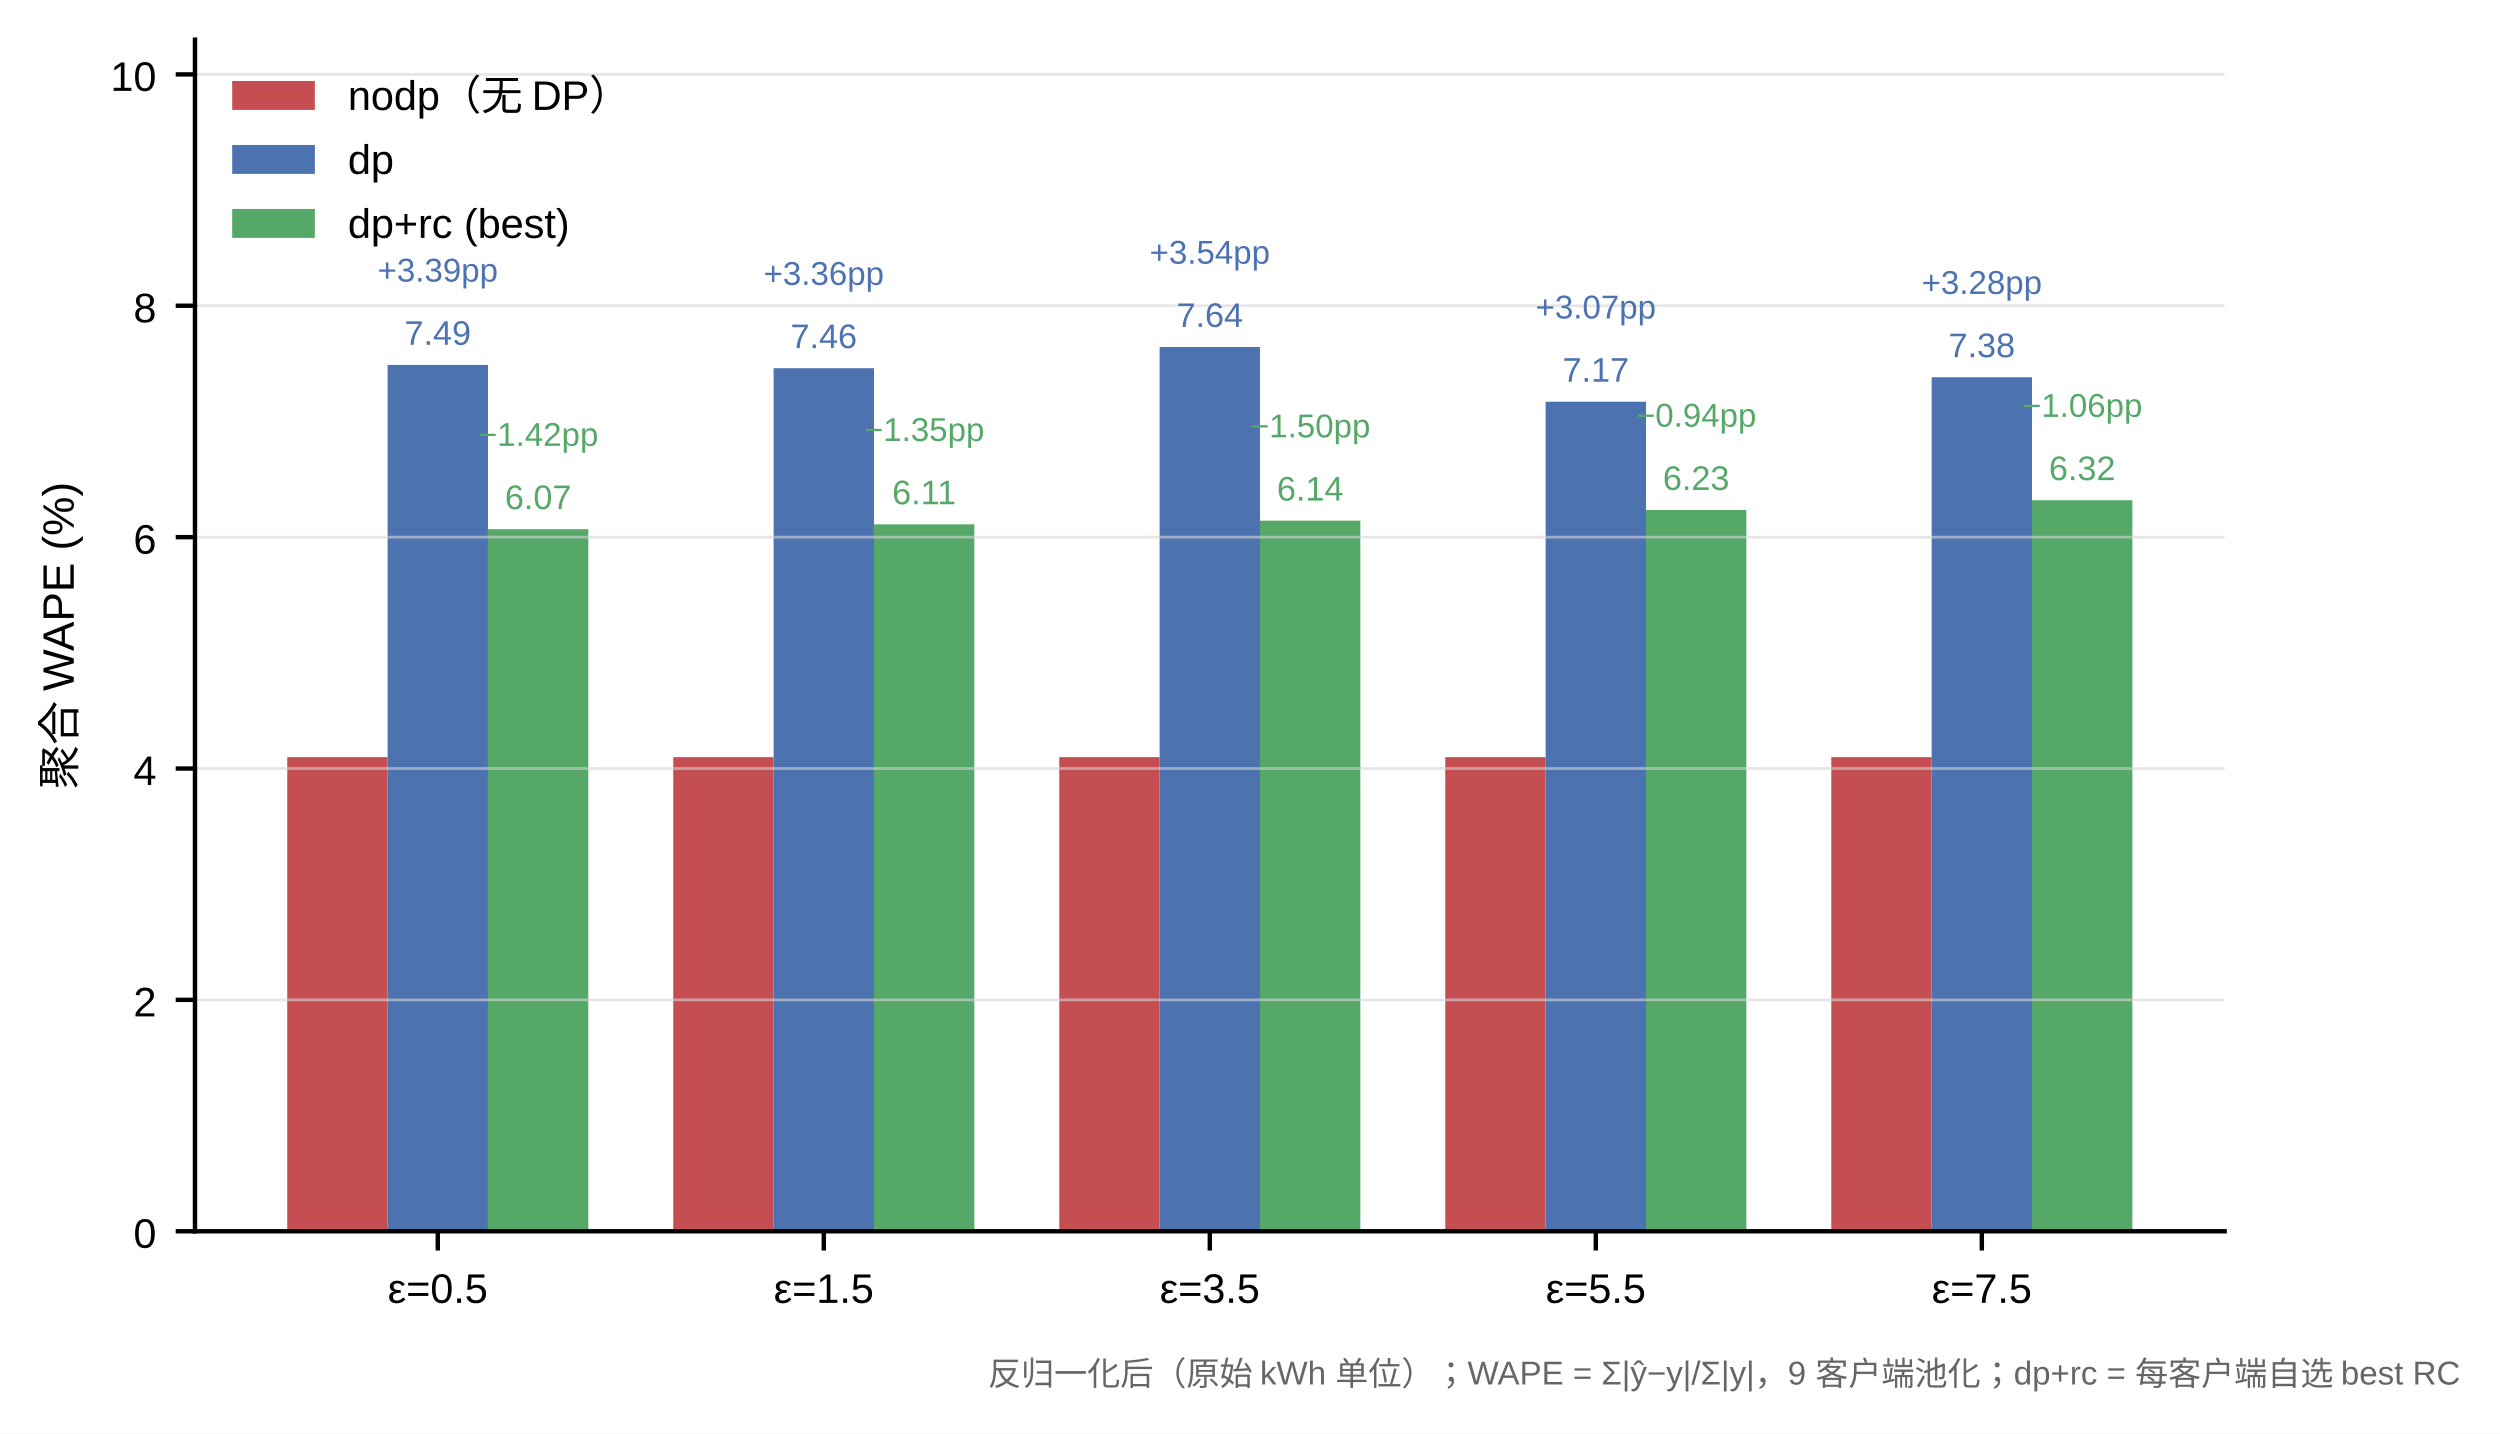
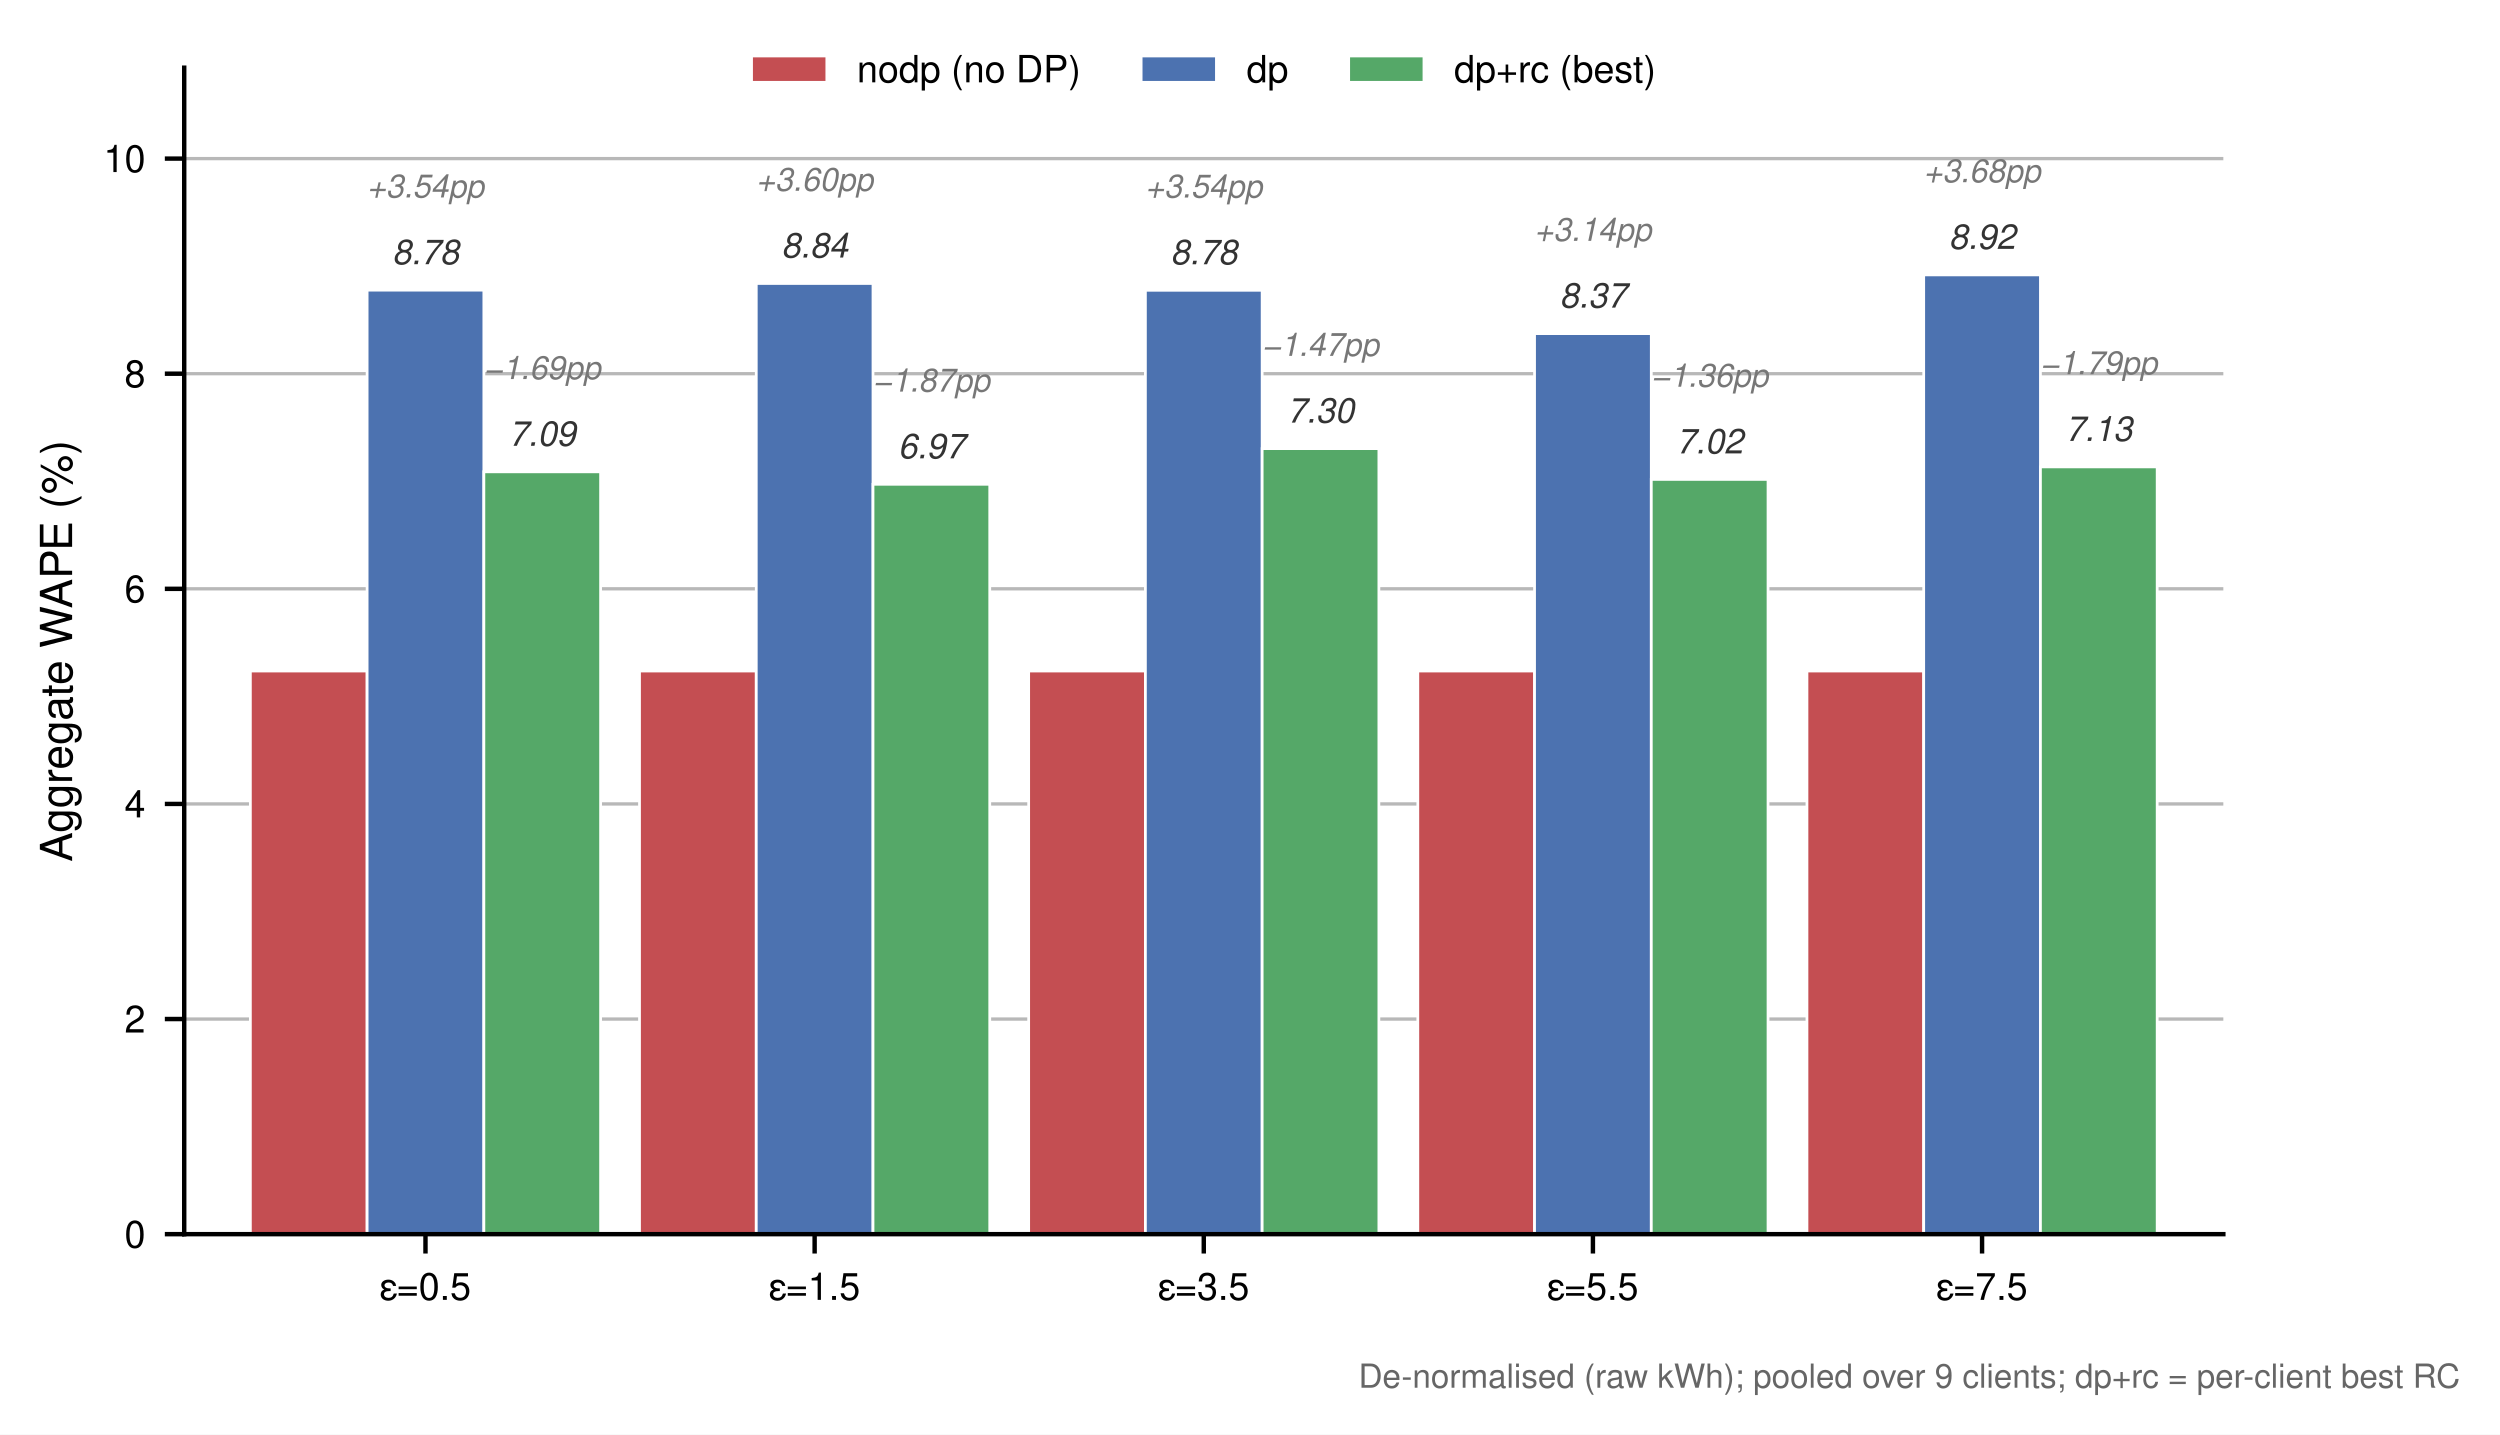
- <svg xmlns="http://www.w3.org/2000/svg" xmlns:xlink="http://www.w3.org/1999/xlink" width="453.628pt" height="260.1pt" viewBox="0 0 453.628 260.1" version="1.1">
+ <svg xmlns="http://www.w3.org/2000/svg" xmlns:xlink="http://www.w3.org/1999/xlink" width="451.518pt" height="259.1pt" viewBox="0 0 451.518 259.1" version="1.1">
  <defs>
    <style type="text/css">*{stroke-linejoin: round; stroke-linecap: butt}</style>
  </defs>
  <g id="figure_1">
    <g id="patch_1">
-       <path d="M 0 260.1  L 453.628 260.1  L 453.628 0  L 0 0  z " style="fill: #ffffff" />
+       <path d="M 0 259.1  L 451.518 259.1  L 451.518 0  L 0 0  z " style="fill: #ffffff" />
    </g>
    <g id="axes_1">
      <g id="patch_2">
-         <path d="M 35.38 223.416  L 403.66 223.416  L 403.66 7.2  L 35.38 7.2  z " style="fill: #ffffff" />
-       </g>
-       <g id="patch_3">
-         <path d="M 52.12 223.416  L 70.331 223.416  L 70.331 137.377  L 52.12 137.377  z " clip-path="url(#p306106fe16)" style="fill: #c44e52" />
-       </g>
-       <g id="patch_4">
-         <path d="M 122.162 223.416  L 140.373 223.416  L 140.373 137.377  L 122.162 137.377  z " clip-path="url(#p306106fe16)" style="fill: #c44e52" />
-       </g>
-       <g id="patch_5">
-         <path d="M 192.204 223.416  L 210.414 223.416  L 210.414 137.377  L 192.204 137.377  z " clip-path="url(#p306106fe16)" style="fill: #c44e52" />
-       </g>
-       <g id="patch_6">
-         <path d="M 262.245 223.416  L 280.456 223.416  L 280.456 137.377  L 262.245 137.377  z " clip-path="url(#p306106fe16)" style="fill: #c44e52" />
-       </g>
-       <g id="patch_7">
-         <path d="M 332.287 223.416  L 350.498 223.416  L 350.498 137.377  L 332.287 137.377  z " clip-path="url(#p306106fe16)" style="fill: #c44e52" />
-       </g>
-       <g id="patch_8">
-         <path d="M 70.331 223.416  L 88.542 223.416  L 88.542 66.212  L 70.331 66.212  z " clip-path="url(#p306106fe16)" style="fill: #4c72b0" />
-       </g>
-       <g id="patch_9">
-         <path d="M 140.373 223.416  L 158.583 223.416  L 158.583 66.808  L 140.373 66.808  z " clip-path="url(#p306106fe16)" style="fill: #4c72b0" />
-       </g>
-       <g id="patch_10">
-         <path d="M 210.414 223.416  L 228.625 223.416  L 228.625 62.966  L 210.414 62.966  z " clip-path="url(#p306106fe16)" style="fill: #4c72b0" />
-       </g>
-       <g id="patch_11">
-         <path d="M 280.456 223.416  L 298.667 223.416  L 298.667 72.901  L 280.456 72.901  z " clip-path="url(#p306106fe16)" style="fill: #4c72b0" />
-       </g>
-       <g id="patch_12">
-         <path d="M 350.498 223.416  L 368.709 223.416  L 368.709 68.45  L 350.498 68.45  z " clip-path="url(#p306106fe16)" style="fill: #4c72b0" />
-       </g>
-       <g id="patch_13">
-         <path d="M 88.542 223.416  L 106.752 223.416  L 106.752 96.018  L 88.542 96.018  z " clip-path="url(#p306106fe16)" style="fill: #55a868" />
-       </g>
-       <g id="patch_14">
-         <path d="M 158.583 223.416  L 176.794 223.416  L 176.794 95.139  L 158.583 95.139  z " clip-path="url(#p306106fe16)" style="fill: #55a868" />
-       </g>
-       <g id="patch_15">
-         <path d="M 228.625 223.416  L 246.836 223.416  L 246.836 94.474  L 228.625 94.474  z " clip-path="url(#p306106fe16)" style="fill: #55a868" />
-       </g>
-       <g id="patch_16">
-         <path d="M 298.667 223.416  L 316.878 223.416  L 316.878 92.539  L 298.667 92.539  z " clip-path="url(#p306106fe16)" style="fill: #55a868" />
-       </g>
-       <g id="patch_17">
-         <path d="M 368.709 223.416  L 386.92 223.416  L 386.92 90.756  L 368.709 90.756  z " clip-path="url(#p306106fe16)" style="fill: #55a868" />
+         <path d="M 33.27 222.899  L 401.55 222.899  L 401.55 12.227  L 33.27 12.227  z " style="fill: #ffffff" />
      </g>
      <g id="matplotlib.axis_1">
        <g id="xtick_1">
          <g id="line2d_1">
            <defs>
-               <path id="me9bbf46af4" d="M 0 0  L 0 3.5  " style="stroke: #000000; stroke-width: 0.8" />
+               <path id="m4de260f440" d="M 0 0  L 0 3.5  " style="stroke: #000000; stroke-width: 0.8" />
            </defs>
            <g>
-               <use xlink:href="#me9bbf46af4" x="79.436" y="223.416" style="stroke: #000000; stroke-width: 0.8" />
+               <use xlink:href="#m4de260f440" x="76.845" y="222.899" style="stroke: #000000; stroke-width: 0.8" />
            </g>
          </g>
          <g id="text_1">
-             <text style="font-size: 7.5px; font-family: 'Microsoft YaHei', 'Arial', 'SimHei', 'DejaVu Sans', sans-serif; text-anchor: middle" x="79.436" y="236.411" transform="rotate(-0 79.43616 236.4113)">ε=0.5</text>
+             <text style="font: 6.8px 'Helvetica', 'Arial', 'DejaVu Sans', sans-serif; text-anchor: middle" x="76.845" y="234.766" transform="rotate(-0 76.84549 234.7662)">ε=0.5</text>
          </g>
        </g>
        <g id="xtick_2">
          <g id="line2d_2">
            <g>
-               <use xlink:href="#me9bbf46af4" x="149.478" y="223.416" style="stroke: #000000; stroke-width: 0.8" />
+               <use xlink:href="#m4de260f440" x="147.128" y="222.899" style="stroke: #000000; stroke-width: 0.8" />
            </g>
          </g>
          <g id="text_2">
-             <text style="font-size: 7.5px; font-family: 'Microsoft YaHei', 'Arial', 'SimHei', 'DejaVu Sans', sans-serif; text-anchor: middle" x="149.478" y="236.411" transform="rotate(-0 149.478 236.4113)">ε=1.5</text>
+             <text style="font: 6.8px 'Helvetica', 'Arial', 'DejaVu Sans', sans-serif; text-anchor: middle" x="147.128" y="234.766" transform="rotate(-0 147.1279 234.7662)">ε=1.5</text>
          </g>
        </g>
        <g id="xtick_3">
          <g id="line2d_3">
            <g>
-               <use xlink:href="#me9bbf46af4" x="219.52" y="223.416" style="stroke: #000000; stroke-width: 0.8" />
+               <use xlink:href="#m4de260f440" x="217.41" y="222.899" style="stroke: #000000; stroke-width: 0.8" />
            </g>
          </g>
          <g id="text_3">
-             <text style="font-size: 7.5px; font-family: 'Microsoft YaHei', 'Arial', 'SimHei', 'DejaVu Sans', sans-serif; text-anchor: middle" x="219.52" y="236.411" transform="rotate(-0 219.5198 236.4113)">ε=3.5</text>
+             <text style="font: 6.8px 'Helvetica', 'Arial', 'DejaVu Sans', sans-serif; text-anchor: middle" x="217.41" y="234.766" transform="rotate(-0 217.4104 234.7662)">ε=3.5</text>
          </g>
        </g>
        <g id="xtick_4">
          <g id="line2d_4">
            <g>
-               <use xlink:href="#me9bbf46af4" x="289.562" y="223.416" style="stroke: #000000; stroke-width: 0.8" />
+               <use xlink:href="#m4de260f440" x="287.693" y="222.899" style="stroke: #000000; stroke-width: 0.8" />
            </g>
          </g>
          <g id="text_4">
-             <text style="font-size: 7.5px; font-family: 'Microsoft YaHei', 'Arial', 'SimHei', 'DejaVu Sans', sans-serif; text-anchor: middle" x="289.562" y="236.411" transform="rotate(-0 289.5617 236.4113)">ε=5.5</text>
+             <text style="font: 6.8px 'Helvetica', 'Arial', 'DejaVu Sans', sans-serif; text-anchor: middle" x="287.693" y="234.766" transform="rotate(-0 287.6928 234.7662)">ε=5.5</text>
          </g>
        </g>
        <g id="xtick_5">
          <g id="line2d_5">
            <g>
-               <use xlink:href="#me9bbf46af4" x="359.604" y="223.416" style="stroke: #000000; stroke-width: 0.8" />
+               <use xlink:href="#m4de260f440" x="357.975" y="222.899" style="stroke: #000000; stroke-width: 0.8" />
            </g>
          </g>
          <g id="text_5">
-             <text style="font-size: 7.5px; font-family: 'Microsoft YaHei', 'Arial', 'SimHei', 'DejaVu Sans', sans-serif; text-anchor: middle" x="359.604" y="236.411" transform="rotate(-0 359.6035 236.4113)">ε=7.5</text>
+             <text style="font: 6.8px 'Helvetica', 'Arial', 'DejaVu Sans', sans-serif; text-anchor: middle" x="357.975" y="234.766" transform="rotate(-0 357.9753 234.7662)">ε=7.5</text>
          </g>
        </g>
      </g>
      <g id="matplotlib.axis_2">
        <g id="ytick_1">
          <g id="line2d_6">
-             <path d="M 35.38 223.416  L 403.66 223.416  " clip-path="url(#p306106fe16)" style="fill: none; stroke: #d6d6d6; stroke-opacity: 0.6; stroke-width: 0.5; stroke-linecap: square" />
+             <path d="M 33.27 222.899  L 401.55 222.899  " clip-path="url(#p93b6cbc633)" style="fill: none; stroke: #b0b0b0; stroke-opacity: 0.9; stroke-width: 0.6; stroke-linecap: square" />
          </g>
          <g id="line2d_7">
            <defs>
-               <path id="m61b44a2989" d="M 0 0  L -3.5 0  " style="stroke: #000000; stroke-width: 0.8" />
+               <path id="m43b4a78469" d="M 0 0  L -3.5 0  " style="stroke: #000000; stroke-width: 0.8" />
            </defs>
            <g>
-               <use xlink:href="#m61b44a2989" x="35.38" y="223.416" style="stroke: #000000; stroke-width: 0.8" />
+               <use xlink:href="#m43b4a78469" x="33.27" y="222.899" style="stroke: #000000; stroke-width: 0.8" />
            </g>
          </g>
          <g id="text_6">
-             <text style="font-size: 7.5px; font-family: 'Microsoft YaHei', 'Arial', 'SimHei', 'DejaVu Sans', sans-serif; text-anchor: end" x="28.38" y="226.414" transform="rotate(-0 28.37984 226.4137)">0</text>
+             <text style="font: 6.8px 'Helvetica', 'Arial', 'DejaVu Sans', sans-serif; text-anchor: end" x="26.27" y="225.333" transform="rotate(-0 26.27038 225.3325)">0</text>
          </g>
        </g>
        <g id="ytick_2">
          <g id="line2d_8">
-             <path d="M 35.38 181.432  L 403.66 181.432  " clip-path="url(#p306106fe16)" style="fill: none; stroke: #d6d6d6; stroke-opacity: 0.6; stroke-width: 0.5; stroke-linecap: square" />
+             <path d="M 33.27 184.047  L 401.55 184.047  " clip-path="url(#p93b6cbc633)" style="fill: none; stroke: #b0b0b0; stroke-opacity: 0.9; stroke-width: 0.6; stroke-linecap: square" />
          </g>
          <g id="line2d_9">
            <g>
-               <use xlink:href="#m61b44a2989" x="35.38" y="181.432" style="stroke: #000000; stroke-width: 0.8" />
+               <use xlink:href="#m43b4a78469" x="33.27" y="184.047" style="stroke: #000000; stroke-width: 0.8" />
            </g>
          </g>
          <g id="text_7">
-             <text style="font-size: 7.5px; font-family: 'Microsoft YaHei', 'Arial', 'SimHei', 'DejaVu Sans', sans-serif; text-anchor: end" x="28.38" y="184.43" transform="rotate(-0 28.37984 184.43)">2</text>
+             <text style="font: 6.8px 'Helvetica', 'Arial', 'DejaVu Sans', sans-serif; text-anchor: end" x="26.27" y="186.481" transform="rotate(-0 26.27038 186.4811)">2</text>
          </g>
        </g>
        <g id="ytick_3">
          <g id="line2d_10">
-             <path d="M 35.38 139.449  L 403.66 139.449  " clip-path="url(#p306106fe16)" style="fill: none; stroke: #d6d6d6; stroke-opacity: 0.6; stroke-width: 0.5; stroke-linecap: square" />
+             <path d="M 33.27 145.196  L 401.55 145.196  " clip-path="url(#p93b6cbc633)" style="fill: none; stroke: #b0b0b0; stroke-opacity: 0.9; stroke-width: 0.6; stroke-linecap: square" />
          </g>
          <g id="line2d_11">
            <g>
-               <use xlink:href="#m61b44a2989" x="35.38" y="139.449" style="stroke: #000000; stroke-width: 0.8" />
+               <use xlink:href="#m43b4a78469" x="33.27" y="145.196" style="stroke: #000000; stroke-width: 0.8" />
            </g>
          </g>
          <g id="text_8">
-             <text style="font-size: 7.5px; font-family: 'Microsoft YaHei', 'Arial', 'SimHei', 'DejaVu Sans', sans-serif; text-anchor: end" x="28.38" y="142.446" transform="rotate(-0 28.37984 142.4463)">4</text>
+             <text style="font: 6.8px 'Helvetica', 'Arial', 'DejaVu Sans', sans-serif; text-anchor: end" x="26.27" y="147.63" transform="rotate(-0 26.27038 147.6296)">4</text>
          </g>
        </g>
        <g id="ytick_4">
          <g id="line2d_12">
-             <path d="M 35.38 97.465  L 403.66 97.465  " clip-path="url(#p306106fe16)" style="fill: none; stroke: #d6d6d6; stroke-opacity: 0.6; stroke-width: 0.5; stroke-linecap: square" />
+             <path d="M 33.27 106.345  L 401.55 106.345  " clip-path="url(#p93b6cbc633)" style="fill: none; stroke: #b0b0b0; stroke-opacity: 0.9; stroke-width: 0.6; stroke-linecap: square" />
          </g>
          <g id="line2d_13">
            <g>
-               <use xlink:href="#m61b44a2989" x="35.38" y="97.465" style="stroke: #000000; stroke-width: 0.8" />
+               <use xlink:href="#m43b4a78469" x="33.27" y="106.345" style="stroke: #000000; stroke-width: 0.8" />
            </g>
          </g>
          <g id="text_9">
-             <text style="font-size: 7.5px; font-family: 'Microsoft YaHei', 'Arial', 'SimHei', 'DejaVu Sans', sans-serif; text-anchor: end" x="28.38" y="100.463" transform="rotate(-0 28.37984 100.4626)">6</text>
+             <text style="font: 6.8px 'Helvetica', 'Arial', 'DejaVu Sans', sans-serif; text-anchor: end" x="26.27" y="108.778" transform="rotate(-0 26.27038 108.7782)">6</text>
          </g>
        </g>
        <g id="ytick_5">
          <g id="line2d_14">
-             <path d="M 35.38 55.481  L 403.66 55.481  " clip-path="url(#p306106fe16)" style="fill: none; stroke: #d6d6d6; stroke-opacity: 0.6; stroke-width: 0.5; stroke-linecap: square" />
+             <path d="M 33.27 67.493  L 401.55 67.493  " clip-path="url(#p93b6cbc633)" style="fill: none; stroke: #b0b0b0; stroke-opacity: 0.9; stroke-width: 0.6; stroke-linecap: square" />
          </g>
          <g id="line2d_15">
            <g>
-               <use xlink:href="#m61b44a2989" x="35.38" y="55.481" style="stroke: #000000; stroke-width: 0.8" />
+               <use xlink:href="#m43b4a78469" x="33.27" y="67.493" style="stroke: #000000; stroke-width: 0.8" />
            </g>
          </g>
          <g id="text_10">
-             <text style="font-size: 7.5px; font-family: 'Microsoft YaHei', 'Arial', 'SimHei', 'DejaVu Sans', sans-serif; text-anchor: end" x="28.38" y="58.479" transform="rotate(-0 28.37984 58.4789)">8</text>
+             <text style="font: 6.8px 'Helvetica', 'Arial', 'DejaVu Sans', sans-serif; text-anchor: end" x="26.27" y="69.927" transform="rotate(-0 26.27038 69.92671)">8</text>
          </g>
        </g>
        <g id="ytick_6">
          <g id="line2d_16">
-             <path d="M 35.38 13.498  L 403.66 13.498  " clip-path="url(#p306106fe16)" style="fill: none; stroke: #d6d6d6; stroke-opacity: 0.6; stroke-width: 0.5; stroke-linecap: square" />
+             <path d="M 33.27 28.642  L 401.55 28.642  " clip-path="url(#p93b6cbc633)" style="fill: none; stroke: #b0b0b0; stroke-opacity: 0.9; stroke-width: 0.6; stroke-linecap: square" />
          </g>
          <g id="line2d_17">
            <g>
-               <use xlink:href="#m61b44a2989" x="35.38" y="13.498" style="stroke: #000000; stroke-width: 0.8" />
+               <use xlink:href="#m43b4a78469" x="33.27" y="28.642" style="stroke: #000000; stroke-width: 0.8" />
            </g>
          </g>
          <g id="text_11">
-             <text style="font-size: 7.5px; font-family: 'Microsoft YaHei', 'Arial', 'SimHei', 'DejaVu Sans', sans-serif; text-anchor: end" x="28.38" y="16.495" transform="rotate(-0 28.37984 16.49521)">10</text>
+             <text style="font: 6.8px 'Helvetica', 'Arial', 'DejaVu Sans', sans-serif; text-anchor: end" x="26.27" y="31.075" transform="rotate(-0 26.27038 31.07526)">10</text>
          </g>
        </g>
        <g id="text_12">
-           <text style="font-size: 8px; font-family: 'Microsoft YaHei', 'Arial', 'SimHei', 'DejaVu Sans', sans-serif; text-anchor: middle" x="13.595" y="115.308" transform="rotate(-90 13.595 115.308)">聚合 WAPE (%)</text>
-         </g>
+           <text style="font: 8px 'Helvetica', 'Arial', 'DejaVu Sans', sans-serif; text-anchor: middle" x="13.024" y="117.563" transform="rotate(-90 13.02375 117.5629)">Aggregate WAPE (%)</text>
+         </g>
+       </g>
+       <g id="patch_3">
+         <path d="M 45.218 222.899  L 66.303 222.899  L 66.303 121.191  L 45.218 121.191  z " clip-path="url(#p93b6cbc633)" style="fill: #c44e52; stroke: #ffffff; stroke-width: 0.5; stroke-linejoin: miter" />
+       </g>
+       <g id="patch_4">
+         <path d="M 115.501 222.899  L 136.586 222.899  L 136.586 121.191  L 115.501 121.191  z " clip-path="url(#p93b6cbc633)" style="fill: #c44e52; stroke: #ffffff; stroke-width: 0.5; stroke-linejoin: miter" />
+       </g>
+       <g id="patch_5">
+         <path d="M 185.783 222.899  L 206.868 222.899  L 206.868 121.191  L 185.783 121.191  z " clip-path="url(#p93b6cbc633)" style="fill: #c44e52; stroke: #ffffff; stroke-width: 0.5; stroke-linejoin: miter" />
+       </g>
+       <g id="patch_6">
+         <path d="M 256.066 222.899  L 277.15 222.899  L 277.15 121.191  L 256.066 121.191  z " clip-path="url(#p93b6cbc633)" style="fill: #c44e52; stroke: #ffffff; stroke-width: 0.5; stroke-linejoin: miter" />
+       </g>
+       <g id="patch_7">
+         <path d="M 326.348 222.899  L 347.433 222.899  L 347.433 121.191  L 326.348 121.191  z " clip-path="url(#p93b6cbc633)" style="fill: #c44e52; stroke: #ffffff; stroke-width: 0.5; stroke-linejoin: miter" />
+       </g>
+       <g id="patch_8">
+         <path d="M 66.303 222.899  L 87.388 222.899  L 87.388 52.408  L 66.303 52.408  z " clip-path="url(#p93b6cbc633)" style="fill: #4c72b0; stroke: #ffffff; stroke-width: 0.5; stroke-linejoin: miter" />
+       </g>
+       <g id="patch_9">
+         <path d="M 136.586 222.899  L 157.67 222.899  L 157.67 51.203  L 136.586 51.203  z " clip-path="url(#p93b6cbc633)" style="fill: #4c72b0; stroke: #ffffff; stroke-width: 0.5; stroke-linejoin: miter" />
+       </g>
+       <g id="patch_10">
+         <path d="M 206.868 222.899  L 227.953 222.899  L 227.953 52.423  L 206.868 52.423  z " clip-path="url(#p93b6cbc633)" style="fill: #4c72b0; stroke: #ffffff; stroke-width: 0.5; stroke-linejoin: miter" />
+       </g>
+       <g id="patch_11">
+         <path d="M 277.15 222.899  L 298.235 222.899  L 298.235 60.252  L 277.15 60.252  z " clip-path="url(#p93b6cbc633)" style="fill: #4c72b0; stroke: #ffffff; stroke-width: 0.5; stroke-linejoin: miter" />
+       </g>
+       <g id="patch_12">
+         <path d="M 347.433 222.899  L 368.518 222.899  L 368.518 49.649  L 347.433 49.649  z " clip-path="url(#p93b6cbc633)" style="fill: #4c72b0; stroke: #ffffff; stroke-width: 0.5; stroke-linejoin: miter" />
+       </g>
+       <g id="patch_13">
+         <path d="M 87.388 222.899  L 108.473 222.899  L 108.473 85.212  L 87.388 85.212  z " clip-path="url(#p93b6cbc633)" style="fill: #55a868; stroke: #ffffff; stroke-width: 0.5; stroke-linejoin: miter" />
+       </g>
+       <g id="patch_14">
+         <path d="M 157.67 222.899  L 178.755 222.899  L 178.755 87.469  L 157.67 87.469  z " clip-path="url(#p93b6cbc633)" style="fill: #55a868; stroke: #ffffff; stroke-width: 0.5; stroke-linejoin: miter" />
+       </g>
+       <g id="patch_15">
+         <path d="M 227.953 222.899  L 249.037 222.899  L 249.037 81.026  L 227.953 81.026  z " clip-path="url(#p93b6cbc633)" style="fill: #55a868; stroke: #ffffff; stroke-width: 0.5; stroke-linejoin: miter" />
+       </g>
+       <g id="patch_16">
+         <path d="M 298.235 222.899  L 319.32 222.899  L 319.32 86.592  L 298.235 86.592  z " clip-path="url(#p93b6cbc633)" style="fill: #55a868; stroke: #ffffff; stroke-width: 0.5; stroke-linejoin: miter" />
+       </g>
+       <g id="patch_17">
+         <path d="M 368.518 222.899  L 389.602 222.899  L 389.602 84.327  L 368.518 84.327  z " clip-path="url(#p93b6cbc633)" style="fill: #55a868; stroke: #ffffff; stroke-width: 0.5; stroke-linejoin: miter" />
      </g>
      <g id="patch_18">
-         <path d="M 35.38 223.416  L 35.38 7.2  " style="fill: none; stroke: #000000; stroke-width: 0.8; stroke-linejoin: miter; stroke-linecap: square" />
+         <path d="M 33.27 222.899  L 33.27 12.227  " style="fill: none; stroke: #000000; stroke-width: 0.8; stroke-linejoin: miter; stroke-linecap: square" />
      </g>
      <g id="patch_19">
-         <path d="M 35.38 223.416  L 403.66 223.416  " style="fill: none; stroke: #000000; stroke-width: 0.8; stroke-linejoin: miter; stroke-linecap: square" />
+         <path d="M 33.27 222.899  L 401.55 222.899  " style="fill: none; stroke: #000000; stroke-width: 0.8; stroke-linejoin: miter; stroke-linecap: square" />
      </g>
      <g id="text_13">
-         <text style="font-size: 6.2px; font-family: 'Microsoft YaHei', 'Arial', 'SimHei', 'DejaVu Sans', sans-serif; text-anchor: middle; fill: #4c72b0" x="79.436" y="62.571" transform="rotate(-0 79.43616 62.57113)">7.49</text>
+         <text style="fill: #333333; font: italic 6.2px 'Helvetica', 'Arial', 'DejaVu Sans', sans-serif; text-anchor: middle" x="76.845" y="47.711" transform="rotate(-0 76.84549 47.71089)">8.78</text>
      </g>
      <g id="text_14">
-         <text style="font-size: 6.2px; font-family: 'Microsoft YaHei', 'Arial', 'SimHei', 'DejaVu Sans', sans-serif; text-anchor: middle; fill: #55a868" x="97.647" y="92.378" transform="rotate(-0 97.64704 92.37751)">6.07</text>
+         <text style="fill: #777777; font: italic 5.8px 'Helvetica', 'Arial', 'DejaVu Sans', sans-serif; text-anchor: middle" x="76.845" y="35.663" transform="rotate(-0 76.84549 35.66289)">+3.54pp</text>
      </g>
      <g id="text_15">
-         <text style="font-size: 6px; font-family: 'Microsoft YaHei', 'Arial', 'SimHei', 'DejaVu Sans', sans-serif; text-anchor: middle; fill: #4c72b0" x="79.436" y="51.097" transform="rotate(-0 79.43616 51.09747)">+3.39pp</text>
+         <text style="fill: #333333; font: italic 6.2px 'Helvetica', 'Arial', 'DejaVu Sans', sans-serif; text-anchor: middle" x="97.93" y="80.514" transform="rotate(-0 97.93022 80.51438)">7.09</text>
      </g>
      <g id="text_16">
-         <text style="font-size: 6px; font-family: 'Microsoft YaHei', 'Arial', 'SimHei', 'DejaVu Sans', sans-serif; text-anchor: middle; fill: #55a868" x="97.647" y="80.904" transform="rotate(-0 97.64704 80.90385)">−1.42pp</text>
+         <text style="fill: #777777; font: italic 5.8px 'Helvetica', 'Arial', 'DejaVu Sans', sans-serif; text-anchor: middle" x="97.93" y="68.466" transform="rotate(-0 97.93022 68.46638)">−1.69pp</text>
      </g>
      <g id="text_17">
-         <text style="font-size: 6.2px; font-family: 'Microsoft YaHei', 'Arial', 'SimHei', 'DejaVu Sans', sans-serif; text-anchor: middle; fill: #4c72b0" x="149.478" y="63.167" transform="rotate(-0 149.478 63.16704)">7.46</text>
+         <text style="fill: #333333; font: italic 6.2px 'Helvetica', 'Arial', 'DejaVu Sans', sans-serif; text-anchor: middle" x="147.128" y="46.505" transform="rotate(-0 147.1279 46.50542)">8.84</text>
      </g>
      <g id="text_18">
-         <text style="font-size: 6.2px; font-family: 'Microsoft YaHei', 'Arial', 'SimHei', 'DejaVu Sans', sans-serif; text-anchor: middle; fill: #55a868" x="167.689" y="91.498" transform="rotate(-0 167.6889 91.49846)">6.11</text>
+         <text style="fill: #777777; font: italic 5.8px 'Helvetica', 'Arial', 'DejaVu Sans', sans-serif; text-anchor: middle" x="147.128" y="34.457" transform="rotate(-0 147.1279 34.45742)">+3.60pp</text>
      </g>
      <g id="text_19">
-         <text style="font-size: 6px; font-family: 'Microsoft YaHei', 'Arial', 'SimHei', 'DejaVu Sans', sans-serif; text-anchor: middle; fill: #4c72b0" x="149.478" y="51.693" transform="rotate(-0 149.478 51.69338)">+3.36pp</text>
+         <text style="fill: #333333; font: italic 6.2px 'Helvetica', 'Arial', 'DejaVu Sans', sans-serif; text-anchor: middle" x="168.213" y="82.772" transform="rotate(-0 168.2127 82.77194)">6.97</text>
      </g>
      <g id="text_20">
-         <text style="font-size: 6px; font-family: 'Microsoft YaHei', 'Arial', 'SimHei', 'DejaVu Sans', sans-serif; text-anchor: middle; fill: #55a868" x="167.689" y="80.025" transform="rotate(-0 167.6889 80.0248)">−1.35pp</text>
+         <text style="fill: #777777; font: italic 5.8px 'Helvetica', 'Arial', 'DejaVu Sans', sans-serif; text-anchor: middle" x="168.213" y="70.724" transform="rotate(-0 168.2127 70.72394)">−1.87pp</text>
      </g>
      <g id="text_21">
-         <text style="font-size: 6.2px; font-family: 'Microsoft YaHei', 'Arial', 'SimHei', 'DejaVu Sans', sans-serif; text-anchor: middle; fill: #4c72b0" x="219.52" y="59.326" transform="rotate(-0 219.5198 59.32579)">7.64</text>
+         <text style="fill: #333333; font: italic 6.2px 'Helvetica', 'Arial', 'DejaVu Sans', sans-serif; text-anchor: middle" x="217.41" y="47.726" transform="rotate(-0 217.4104 47.7258)">8.78</text>
      </g>
      <g id="text_22">
-         <text style="font-size: 6.2px; font-family: 'Microsoft YaHei', 'Arial', 'SimHei', 'DejaVu Sans', sans-serif; text-anchor: middle; fill: #55a868" x="237.731" y="90.834" transform="rotate(-0 237.7307 90.83387)">6.14</text>
+         <text style="fill: #777777; font: italic 5.8px 'Helvetica', 'Arial', 'DejaVu Sans', sans-serif; text-anchor: middle" x="217.41" y="35.678" transform="rotate(-0 217.4104 35.6778)">+3.54pp</text>
      </g>
      <g id="text_23">
-         <text style="font-size: 6px; font-family: 'Microsoft YaHei', 'Arial', 'SimHei', 'DejaVu Sans', sans-serif; text-anchor: middle; fill: #4c72b0" x="219.52" y="47.852" transform="rotate(-0 219.5198 47.85213)">+3.54pp</text>
+         <text style="fill: #333333; font: italic 6.2px 'Helvetica', 'Arial', 'DejaVu Sans', sans-serif; text-anchor: middle" x="238.495" y="76.328" transform="rotate(-0 238.4951 76.32843)">7.30</text>
      </g>
      <g id="text_24">
-         <text style="font-size: 6px; font-family: 'Microsoft YaHei', 'Arial', 'SimHei', 'DejaVu Sans', sans-serif; text-anchor: middle; fill: #55a868" x="237.731" y="79.36" transform="rotate(-0 237.7307 79.3602)">−1.50pp</text>
+         <text style="fill: #777777; font: italic 5.8px 'Helvetica', 'Arial', 'DejaVu Sans', sans-serif; text-anchor: middle" x="238.495" y="64.28" transform="rotate(-0 238.4951 64.28043)">−1.47pp</text>
      </g>
      <g id="text_25">
-         <text style="font-size: 6.2px; font-family: 'Microsoft YaHei', 'Arial', 'SimHei', 'DejaVu Sans', sans-serif; text-anchor: middle; fill: #4c72b0" x="289.562" y="69.261" transform="rotate(-0 289.5617 69.26086)">7.17</text>
+         <text style="fill: #333333; font: italic 6.2px 'Helvetica', 'Arial', 'DejaVu Sans', sans-serif; text-anchor: middle" x="287.693" y="55.554" transform="rotate(-0 287.6928 55.55439)">8.37</text>
      </g>
      <g id="text_26">
-         <text style="font-size: 6.2px; font-family: 'Microsoft YaHei', 'Arial', 'SimHei', 'DejaVu Sans', sans-serif; text-anchor: middle; fill: #55a868" x="307.773" y="88.898" transform="rotate(-0 307.7726 88.89814)">6.23</text>
+         <text style="fill: #777777; font: italic 5.8px 'Helvetica', 'Arial', 'DejaVu Sans', sans-serif; text-anchor: middle" x="287.693" y="43.506" transform="rotate(-0 287.6928 43.50639)">+3.14pp</text>
      </g>
      <g id="text_27">
-         <text style="font-size: 6px; font-family: 'Microsoft YaHei', 'Arial', 'SimHei', 'DejaVu Sans', sans-serif; text-anchor: middle; fill: #4c72b0" x="289.562" y="57.787" transform="rotate(-0 289.5617 57.7872)">+3.07pp</text>
+         <text style="fill: #333333; font: italic 6.2px 'Helvetica', 'Arial', 'DejaVu Sans', sans-serif; text-anchor: middle" x="308.778" y="81.894" transform="rotate(-0 308.7776 81.89428)">7.02</text>
      </g>
      <g id="text_28">
-         <text style="font-size: 6px; font-family: 'Microsoft YaHei', 'Arial', 'SimHei', 'DejaVu Sans', sans-serif; text-anchor: middle; fill: #55a868" x="307.773" y="77.424" transform="rotate(-0 307.7726 77.42447)">−0.94pp</text>
+         <text style="fill: #777777; font: italic 5.8px 'Helvetica', 'Arial', 'DejaVu Sans', sans-serif; text-anchor: middle" x="308.778" y="69.846" transform="rotate(-0 308.7776 69.84628)">−1.36pp</text>
      </g>
      <g id="text_29">
-         <text style="font-size: 6.2px; font-family: 'Microsoft YaHei', 'Arial', 'SimHei', 'DejaVu Sans', sans-serif; text-anchor: middle; fill: #4c72b0" x="359.604" y="64.809" transform="rotate(-0 359.6035 64.80918)">7.38</text>
+         <text style="fill: #333333; font: italic 6.2px 'Helvetica', 'Arial', 'DejaVu Sans', sans-serif; text-anchor: middle" x="357.975" y="44.952" transform="rotate(-0 357.9753 44.95163)">8.92</text>
      </g>
      <g id="text_30">
-         <text style="font-size: 6.2px; font-family: 'Microsoft YaHei', 'Arial', 'SimHei', 'DejaVu Sans', sans-serif; text-anchor: middle; fill: #55a868" x="377.814" y="87.116" transform="rotate(-0 377.8144 87.11596)">6.32</text>
+         <text style="fill: #777777; font: italic 5.8px 'Helvetica', 'Arial', 'DejaVu Sans', sans-serif; text-anchor: middle" x="357.975" y="32.904" transform="rotate(-0 357.9753 32.90363)">+3.68pp</text>
      </g>
      <g id="text_31">
-         <text style="font-size: 6px; font-family: 'Microsoft YaHei', 'Arial', 'SimHei', 'DejaVu Sans', sans-serif; text-anchor: middle; fill: #4c72b0" x="359.604" y="53.336" transform="rotate(-0 359.6035 53.33552)">+3.28pp</text>
+         <text style="fill: #333333; font: italic 6.2px 'Helvetica', 'Arial', 'DejaVu Sans', sans-serif; text-anchor: middle" x="379.06" y="79.63" transform="rotate(-0 379.06 79.62998)">7.13</text>
      </g>
      <g id="text_32">
-         <text style="font-size: 6px; font-family: 'Microsoft YaHei', 'Arial', 'SimHei', 'DejaVu Sans', sans-serif; text-anchor: middle; fill: #55a868" x="377.814" y="75.642" transform="rotate(-0 377.8144 75.6423)">−1.06pp</text>
+         <text style="fill: #777777; font: italic 5.8px 'Helvetica', 'Arial', 'DejaVu Sans', sans-serif; text-anchor: middle" x="379.06" y="67.582" transform="rotate(-0 379.06 67.58198)">−1.79pp</text>
      </g>
      <g id="legend_1">
        <g id="patch_20">
-           <path d="M 42.13 19.945  L 57.13 19.945  L 57.13 14.695  L 42.13 14.695  z " style="fill: #c44e52" />
+           <path d="M 135.734 14.87  L 149.334 14.87  L 149.334 10.11  L 135.734 10.11  z " style="fill: #c44e52; stroke: #ffffff; stroke-width: 0.5; stroke-linejoin: miter" />
        </g>
        <g id="text_33">
-           <text style="font-size: 7.5px; font-family: 'Microsoft YaHei', 'Arial', 'SimHei', 'DejaVu Sans', sans-serif; text-anchor: start" x="63.13" y="19.945" transform="rotate(-0 63.12984 19.94531)">nodp（无 DP）</text>
+           <text style="font: 6.8px 'Helvetica', 'Arial', 'DejaVu Sans', sans-serif; text-anchor: start" x="154.774" y="14.87" transform="rotate(-0 154.7739 14.87019)">nodp (no DP)</text>
        </g>
        <g id="patch_21">
-           <path d="M 42.13 31.555  L 57.13 31.555  L 57.13 26.305  L 42.13 26.305  z " style="fill: #4c72b0" />
+           <path d="M 206.096 14.87  L 219.696 14.87  L 219.696 10.11  L 206.096 10.11  z " style="fill: #4c72b0; stroke: #ffffff; stroke-width: 0.5; stroke-linejoin: miter" />
        </g>
        <g id="text_34">
-           <text style="font-size: 7.5px; font-family: 'Microsoft YaHei', 'Arial', 'SimHei', 'DejaVu Sans', sans-serif; text-anchor: start" x="63.13" y="31.555" transform="rotate(-0 63.12984 31.55508)">dp</text>
+           <text style="font: 6.8px 'Helvetica', 'Arial', 'DejaVu Sans', sans-serif; text-anchor: start" x="225.136" y="14.87" transform="rotate(-0 225.1358 14.87019)">dp</text>
        </g>
        <g id="patch_22">
-           <path d="M 42.13 43.165  L 57.13 43.165  L 57.13 37.915  L 42.13 37.915  z " style="fill: #55a868" />
+           <path d="M 243.579 14.87  L 257.179 14.87  L 257.179 10.11  L 243.579 10.11  z " style="fill: #55a868; stroke: #ffffff; stroke-width: 0.5; stroke-linejoin: miter" />
        </g>
        <g id="text_35">
-           <text style="font-size: 7.5px; font-family: 'Microsoft YaHei', 'Arial', 'SimHei', 'DejaVu Sans', sans-serif; text-anchor: start" x="63.13" y="43.165" transform="rotate(-0 63.12984 43.16484)">dp+rc (best)</text>
+           <text style="font: 6.8px 'Helvetica', 'Arial', 'DejaVu Sans', sans-serif; text-anchor: start" x="262.619" y="14.87" transform="rotate(-0 262.6187 14.87019)">dp+rc (best)</text>
        </g>
      </g>
    </g>
    <g id="text_36">
-       <text style="font-size: 6px; font-family: 'Microsoft YaHei', 'Arial', 'SimHei', 'DejaVu Sans', sans-serif; text-anchor: end; fill: #666666" x="446.428" y="251.374" transform="rotate(-0 446.4278 251.3738)">反归一化后（原始 kWh 单位）；WAPE = Σ|ŷ−y|/Σ|y|，9 客户端池化；dp+rc = 每客户端自选 best RC</text>
+       <text style="fill: #666666; font: 6px 'Helvetica', 'Arial', 'DejaVu Sans', sans-serif; text-anchor: end" x="444.318" y="250.638" transform="rotate(-0 444.3184 250.6377)">De-normalised (raw kWh); pooled over 9 clients; dp+rc = per-client best RC</text>
    </g>
  </g>
  <defs>
-     <clipPath id="p306106fe16">
-       <rect x="35.38" y="7.2" width="368.28" height="216.216" />
+     <clipPath id="p93b6cbc633">
+       <rect x="33.27" y="12.227" width="368.28" height="210.672" />
    </clipPath>
  </defs>
</svg>
